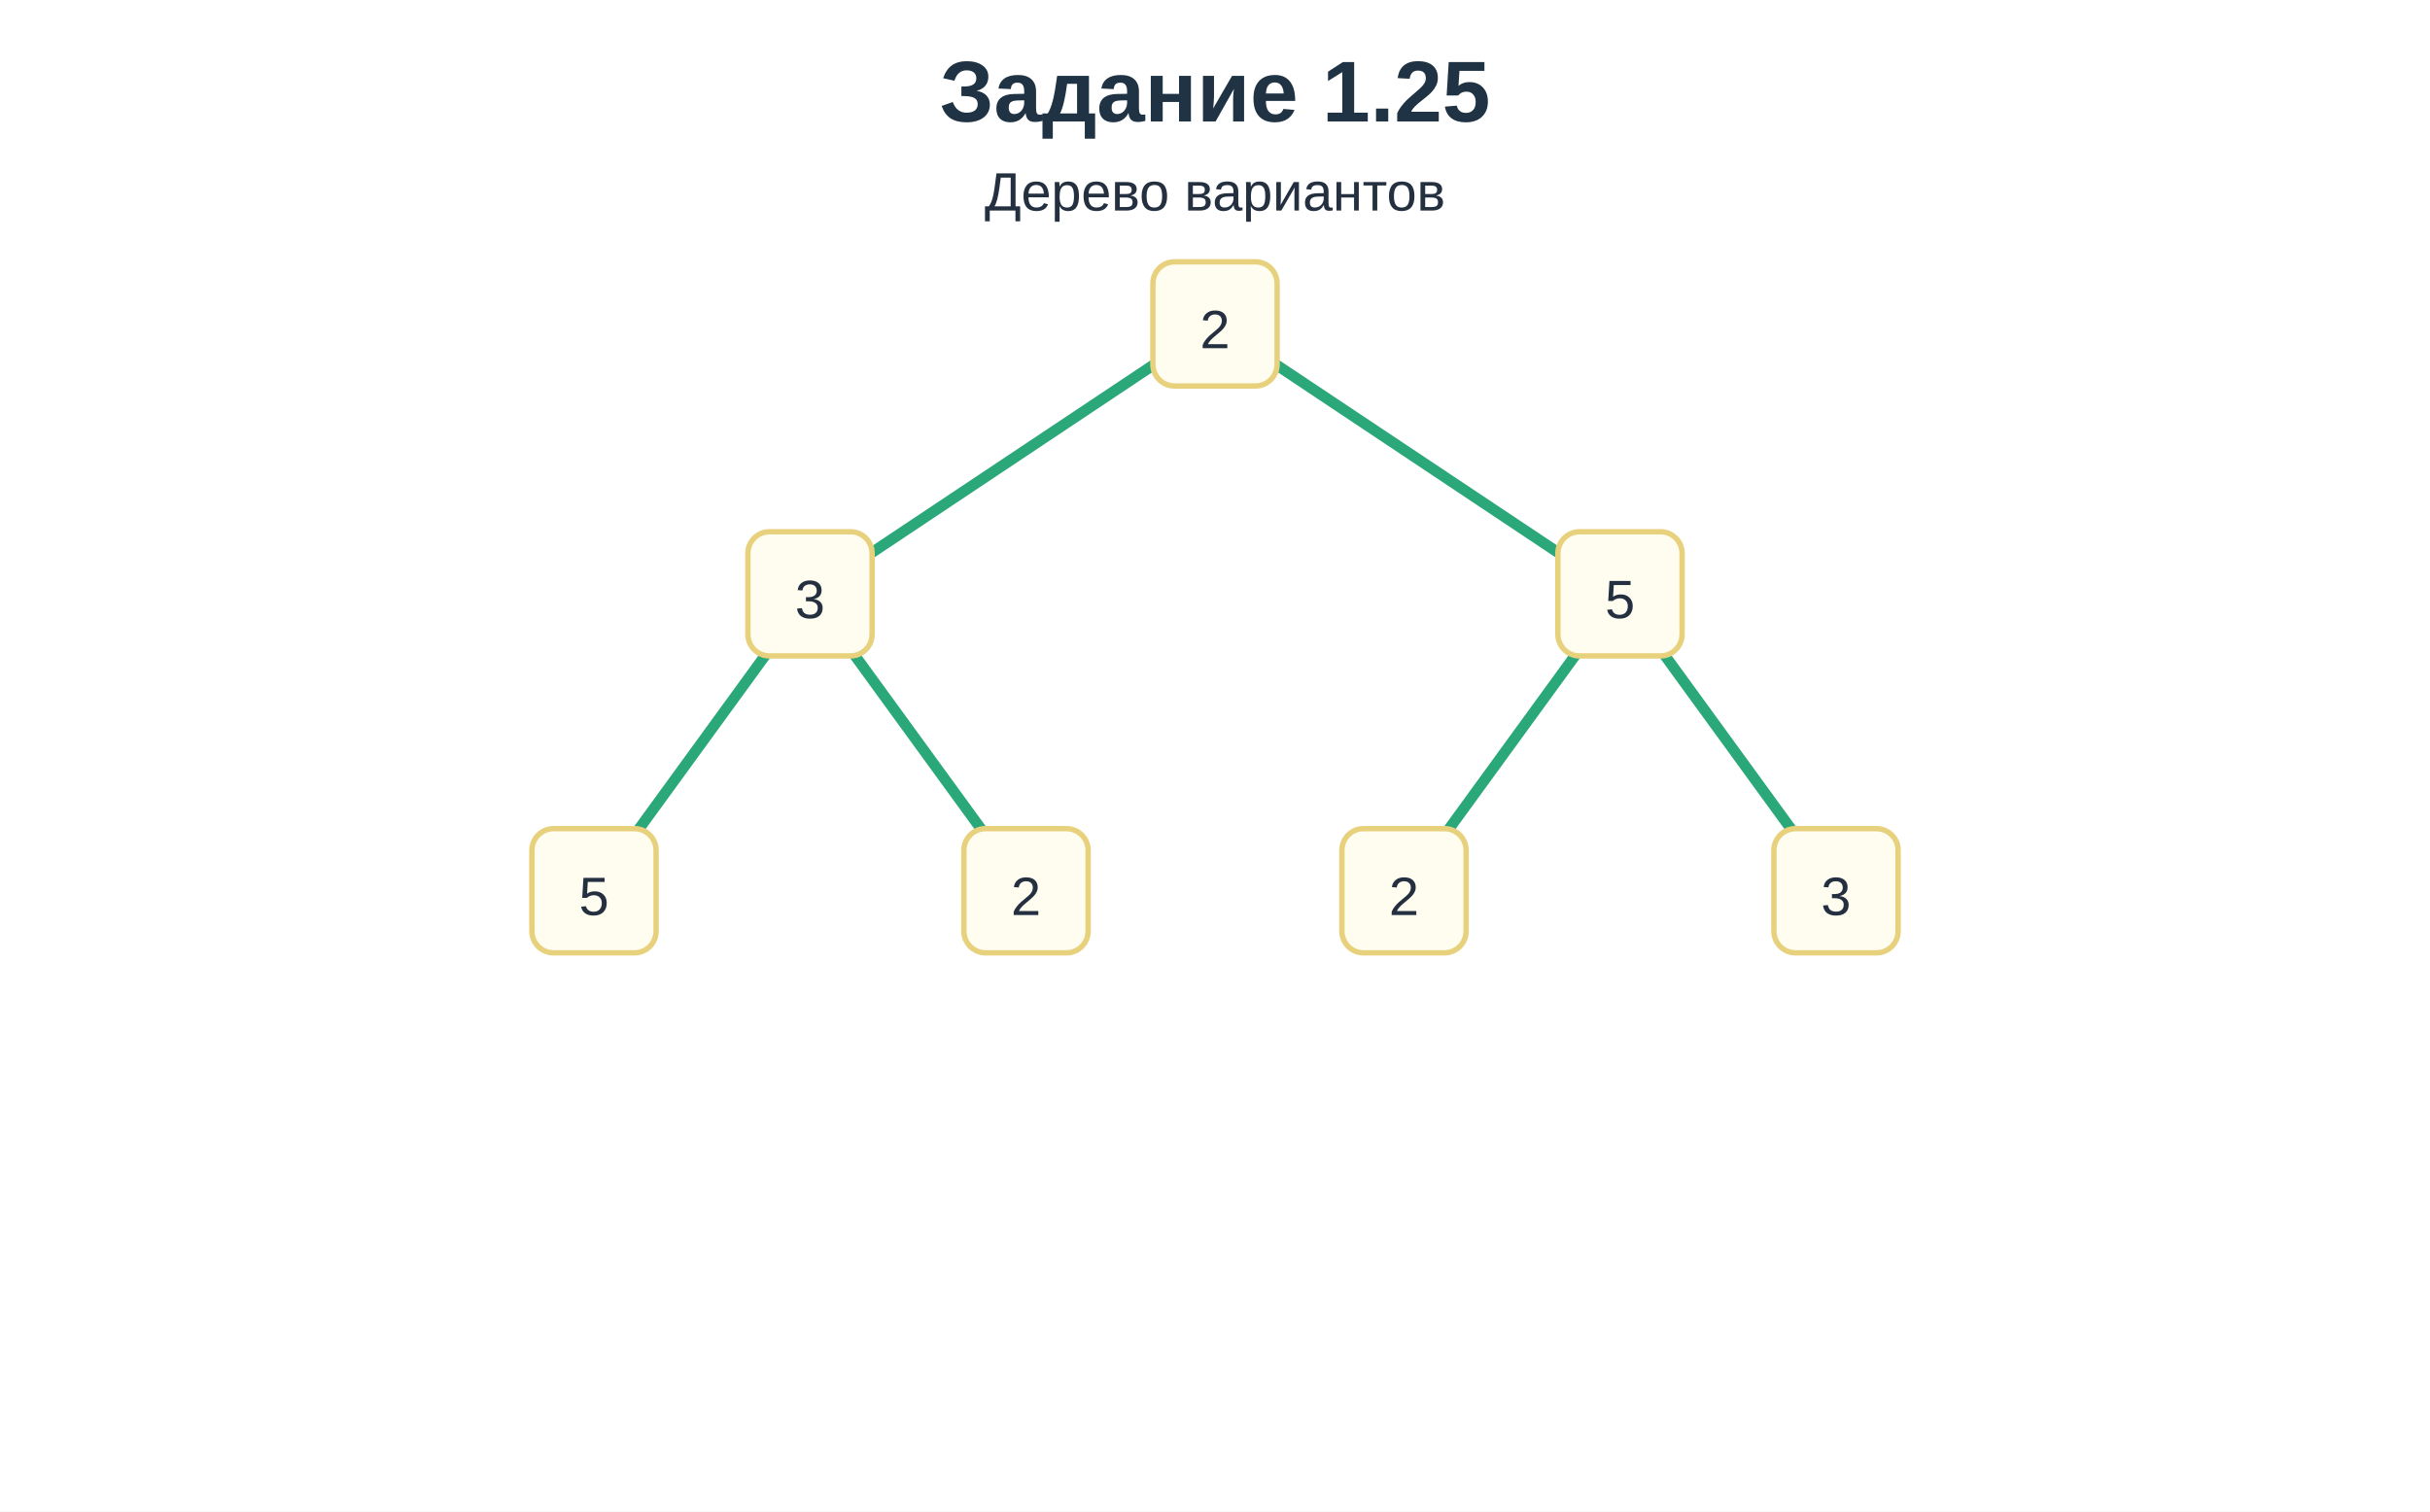
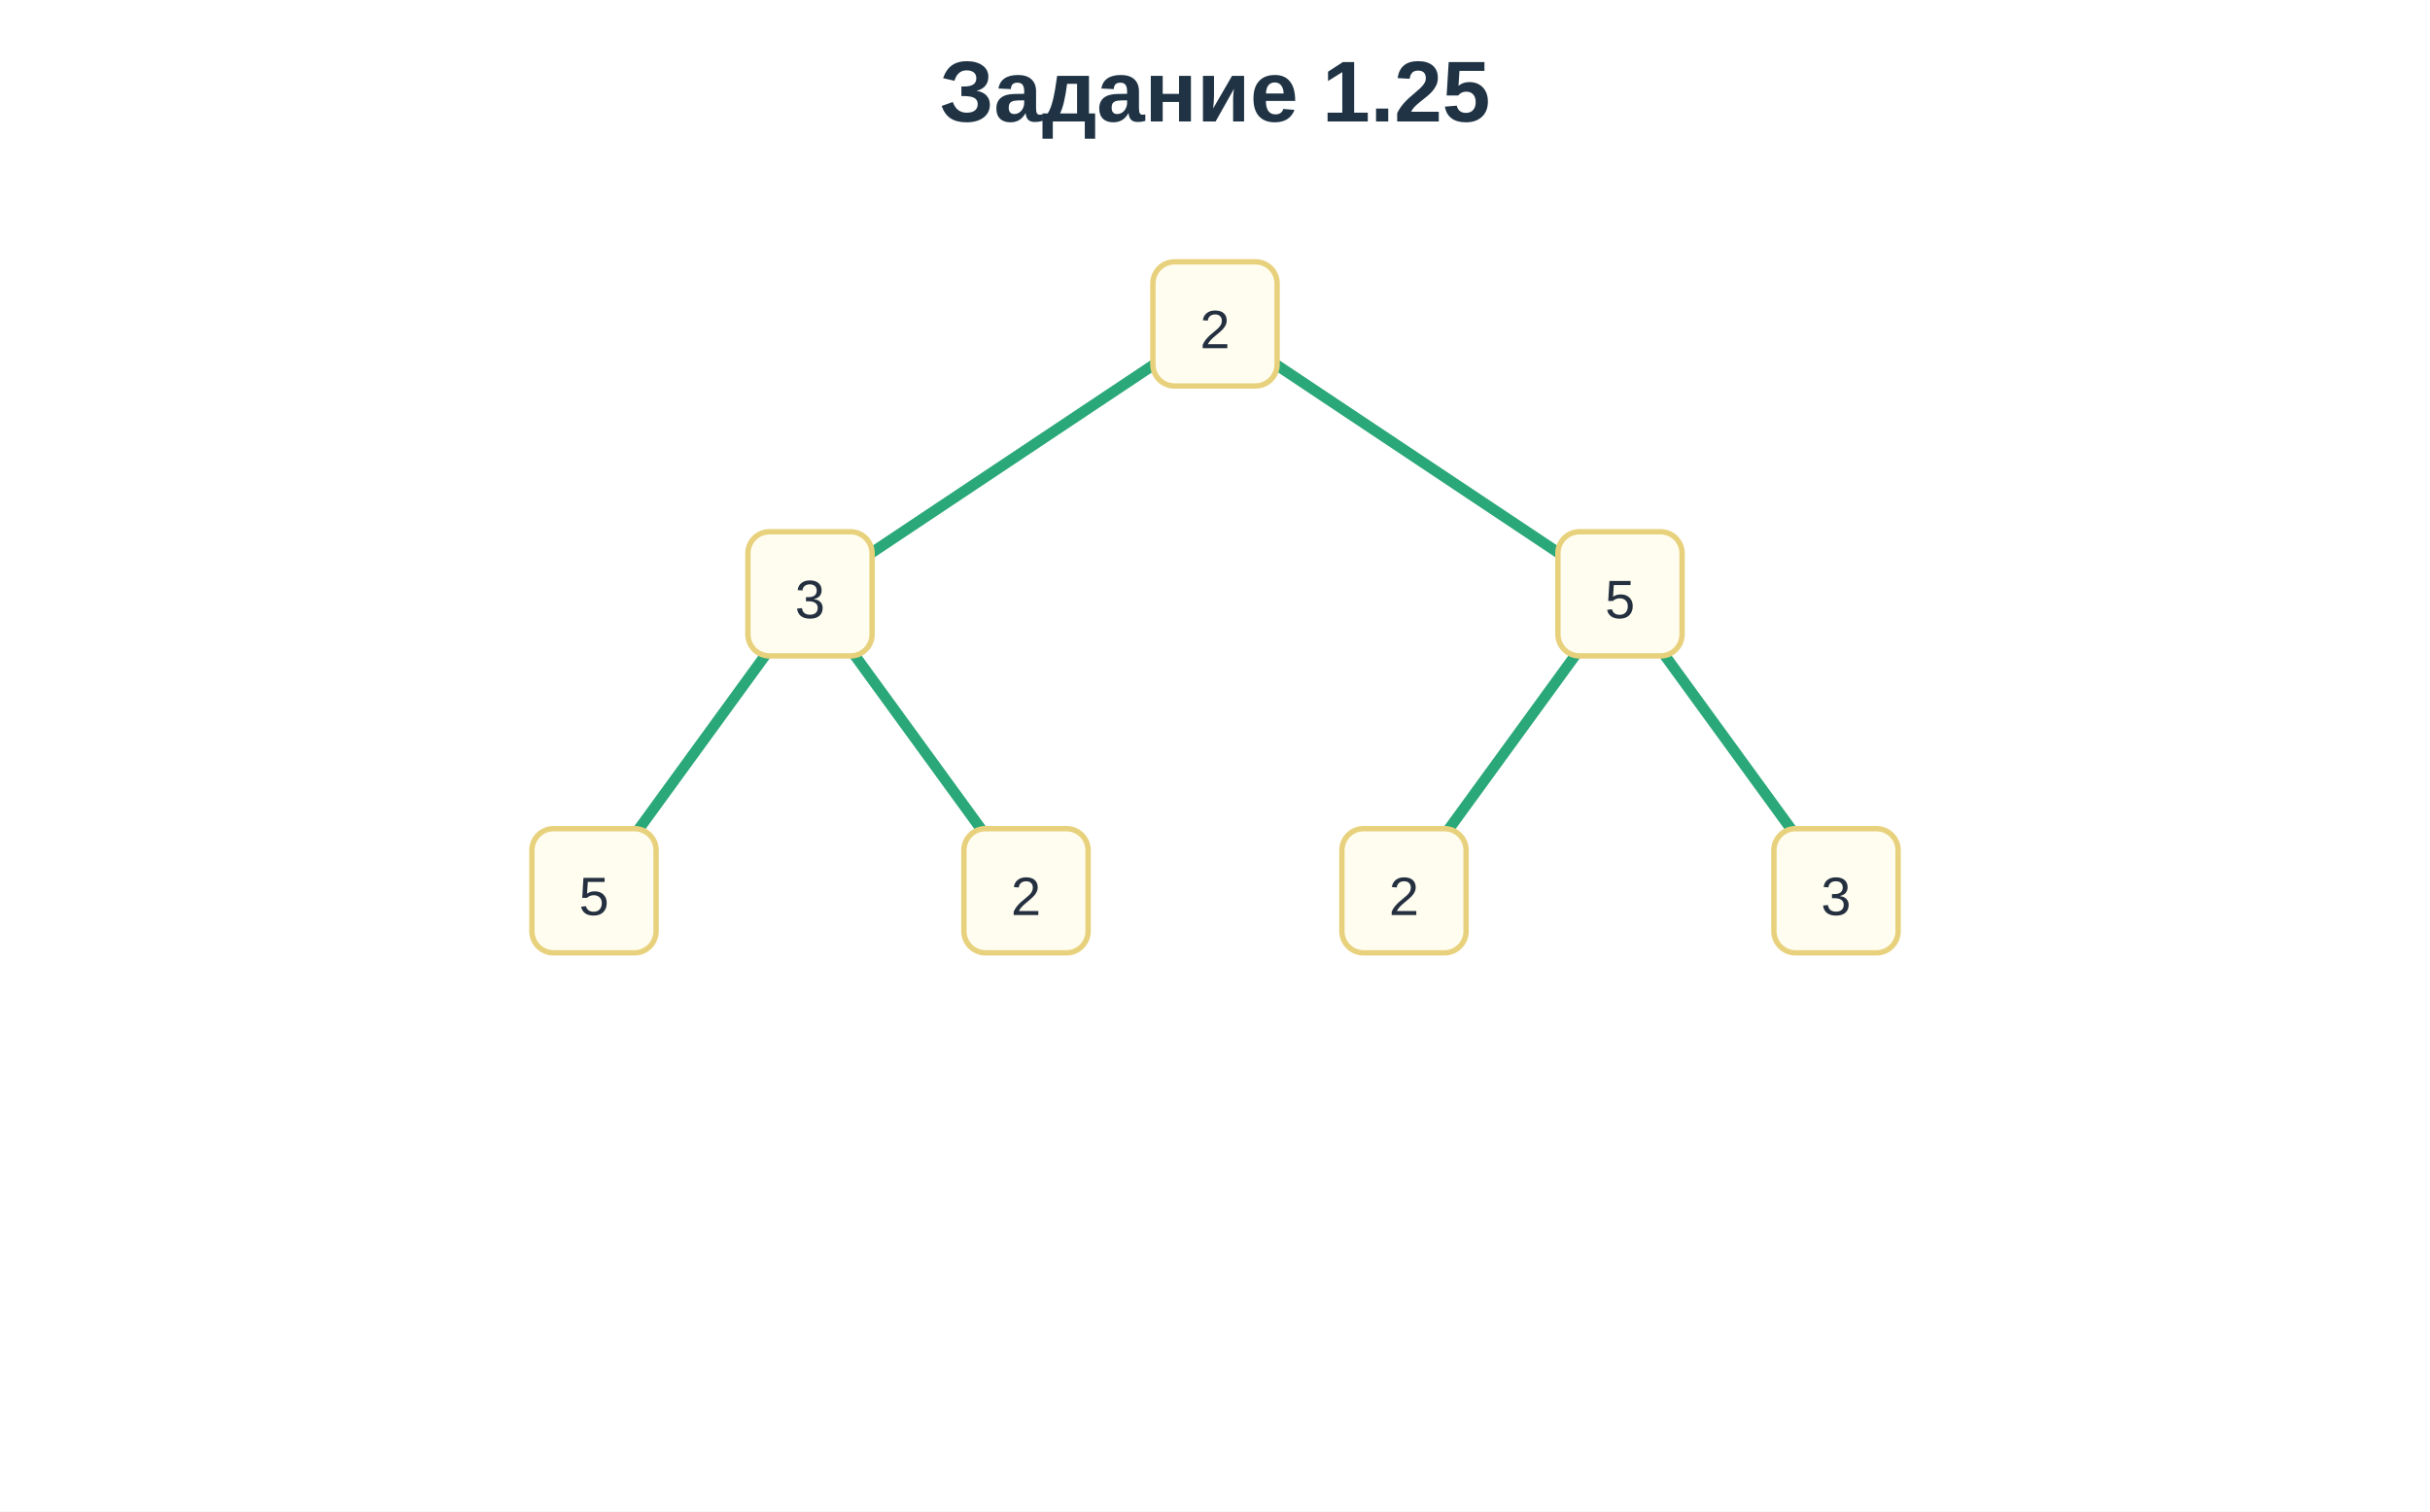
<svg xmlns="http://www.w3.org/2000/svg" width="900" height="560" viewBox="0 0 900 560" role="img">
  <style>
  .bg{fill:#ffffff}
  .card{fill:#ffffff;stroke:#d5e3ee;stroke-width:2}
  .head{fill:#eaf6ff;stroke:#b7d7ee;stroke-width:1.5}
  .grid{stroke:#b7c7d4;stroke-width:1.4}
  .axis{stroke:#37a6d6;stroke-width:4;stroke-linecap:round}
  .line{stroke:#2aa879;stroke-width:4;stroke-linecap:round;fill:none}
  .pink{stroke:#d66bb6;stroke-width:4;stroke-linecap:round;fill:none}
  .thin{stroke:#73808c;stroke-width:2;fill:none}
  .txt{font-family:Arial, sans-serif;font-size:26px;fill:#243040}
  .small{font-family:Arial, sans-serif;font-size:20px;fill:#243040}
  .tiny{font-family:Arial, sans-serif;font-size:16px;fill:#243040}
  .title{font-family:Arial, sans-serif;font-size:32px;font-weight:700;fill:#1f3344}
  .dot{fill:#243040}
  .box{fill:#fef9db;stroke:#e8d17d;stroke-width:2}
  .blank{fill:#fffdf0;stroke:#e8d17d;stroke-width:2}
</style>
  <rect class="bg" width="100%" height="100%" />
  <text x="450" y="45" text-anchor="middle" class="title">Задание 1.25</text>
-   <text x="450" y="78" text-anchor="middle" class="small">Дерево вариантов</text>
  <line x1="450" y1="120" x2="300" y2="220" class="line" />
  <line x1="450" y1="120" x2="600" y2="220" class="line" />
  <line x1="300" y1="220" x2="220" y2="330" class="line" />
  <line x1="300" y1="220" x2="380" y2="330" class="line" />
  <line x1="600" y1="220" x2="520" y2="330" class="line" />
  <line x1="600" y1="220" x2="680" y2="330" class="line" />
  <rect x="427" y="97" width="46" height="46" rx="8" class="blank" />
  <text x="450" y="129" text-anchor="middle" class="small">2</text>
  <rect x="277" y="197" width="46" height="46" rx="8" class="blank" />
  <text x="300" y="229" text-anchor="middle" class="small">3</text>
  <rect x="577" y="197" width="46" height="46" rx="8" class="blank" />
  <text x="600" y="229" text-anchor="middle" class="small">5</text>
  <rect x="197" y="307" width="46" height="46" rx="8" class="blank" />
  <text x="220" y="339" text-anchor="middle" class="small">5</text>
  <rect x="357" y="307" width="46" height="46" rx="8" class="blank" />
  <text x="380" y="339" text-anchor="middle" class="small">2</text>
  <rect x="497" y="307" width="46" height="46" rx="8" class="blank" />
  <text x="520" y="339" text-anchor="middle" class="small">2</text>
  <rect x="657" y="307" width="46" height="46" rx="8" class="blank" />
  <text x="680" y="339" text-anchor="middle" class="small">3</text>
</svg>
